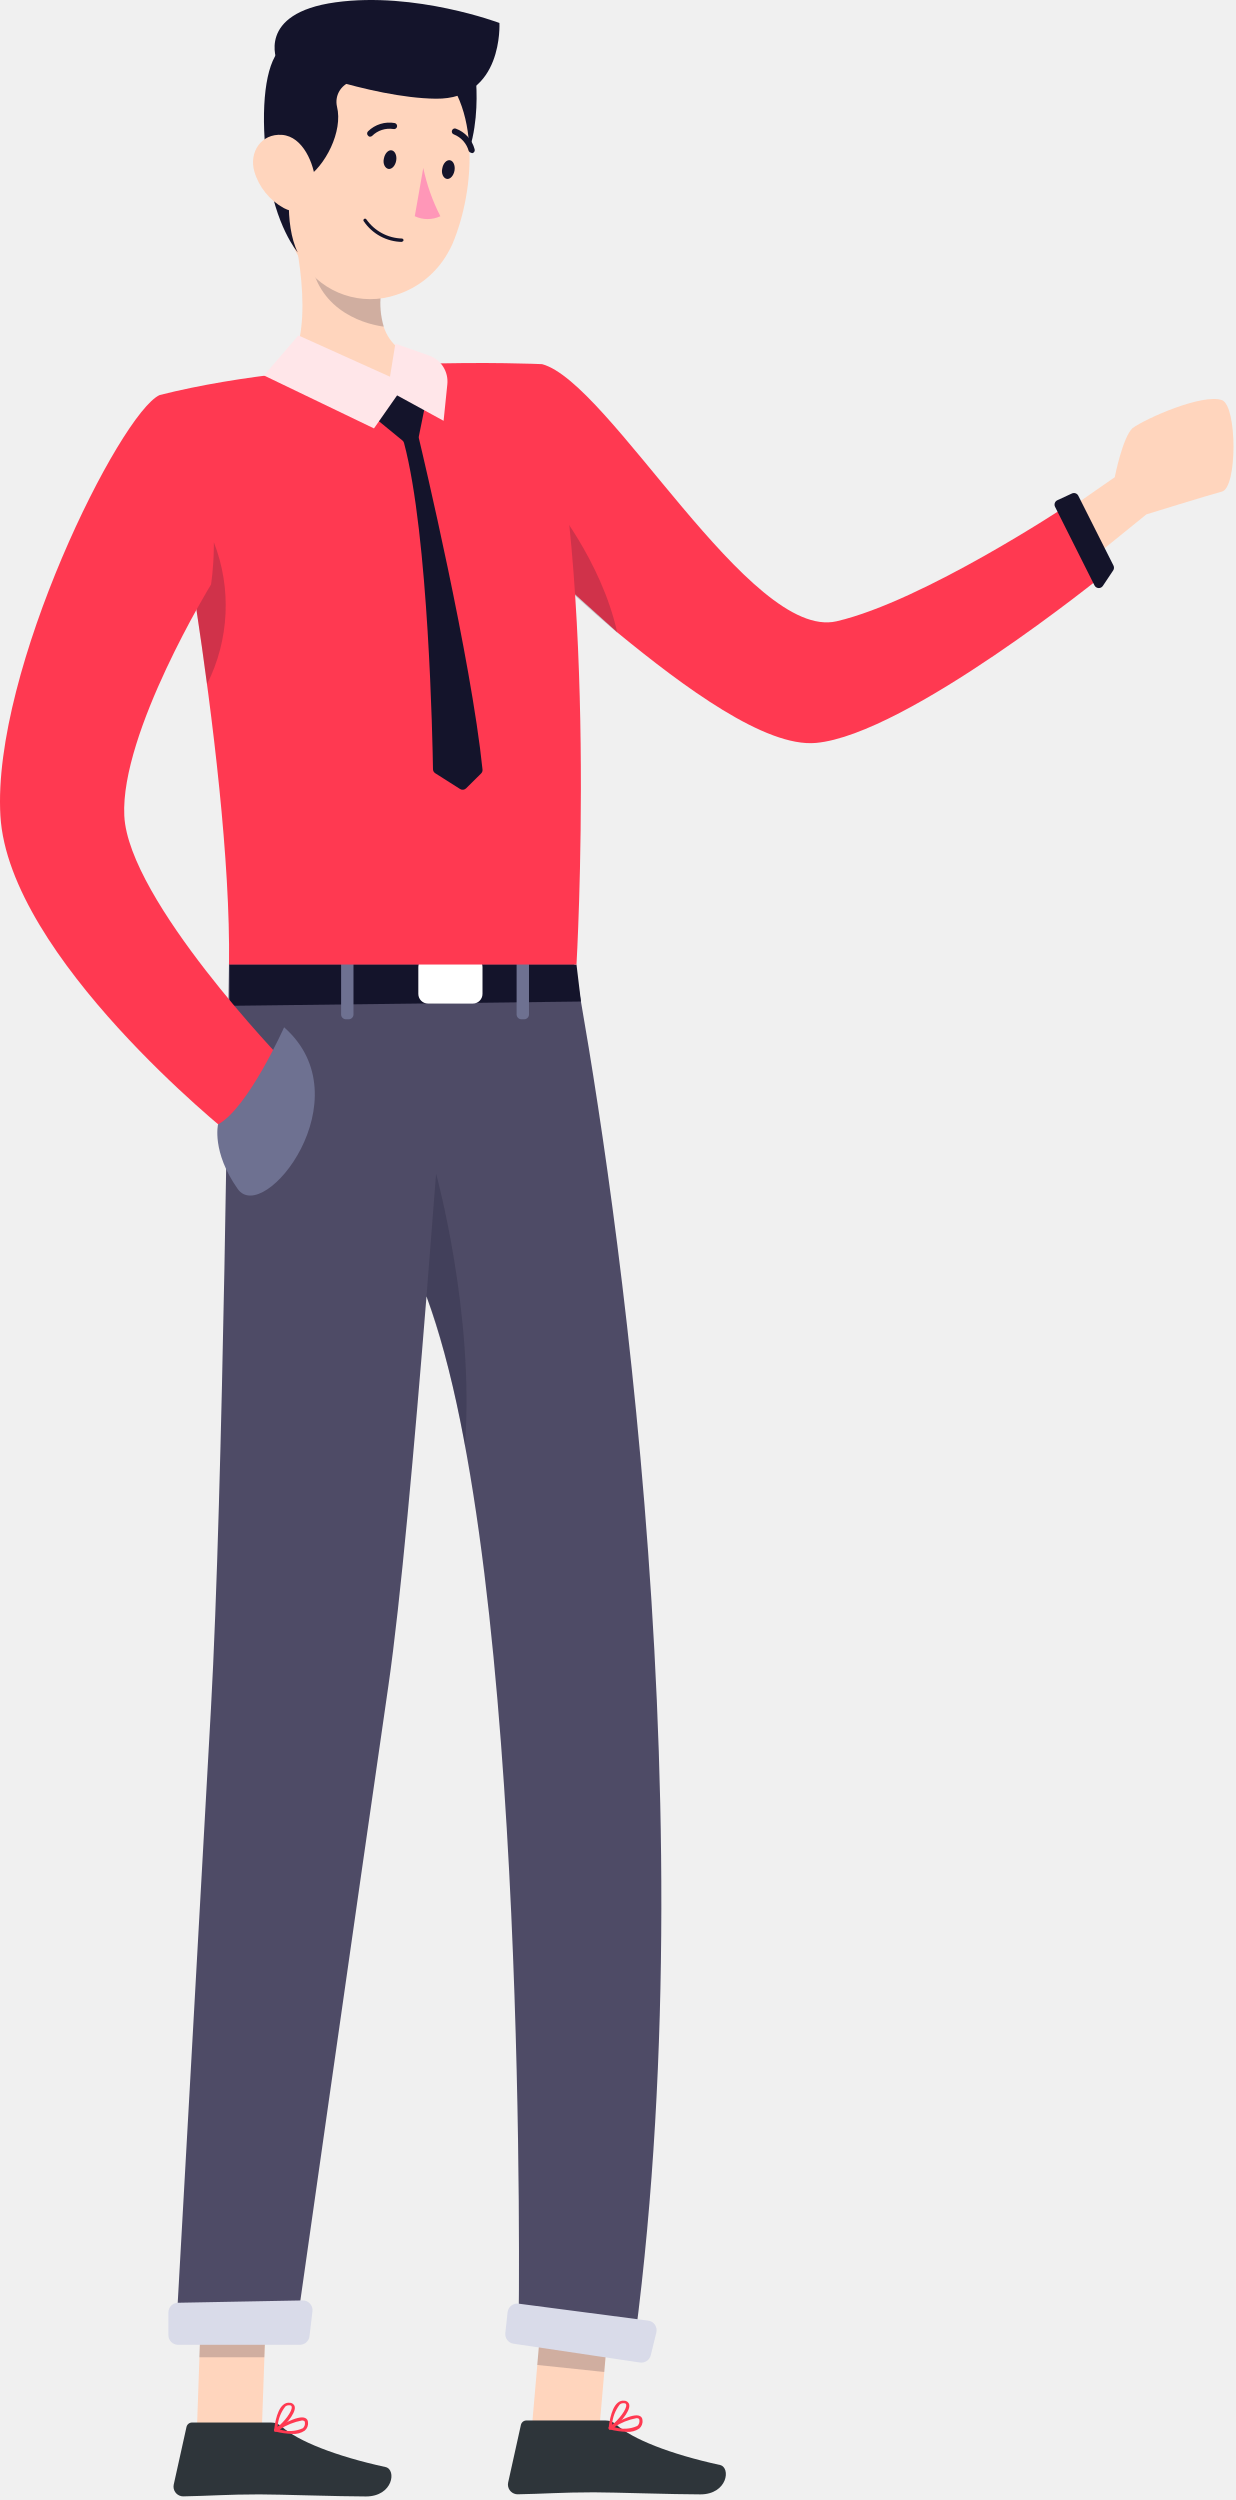
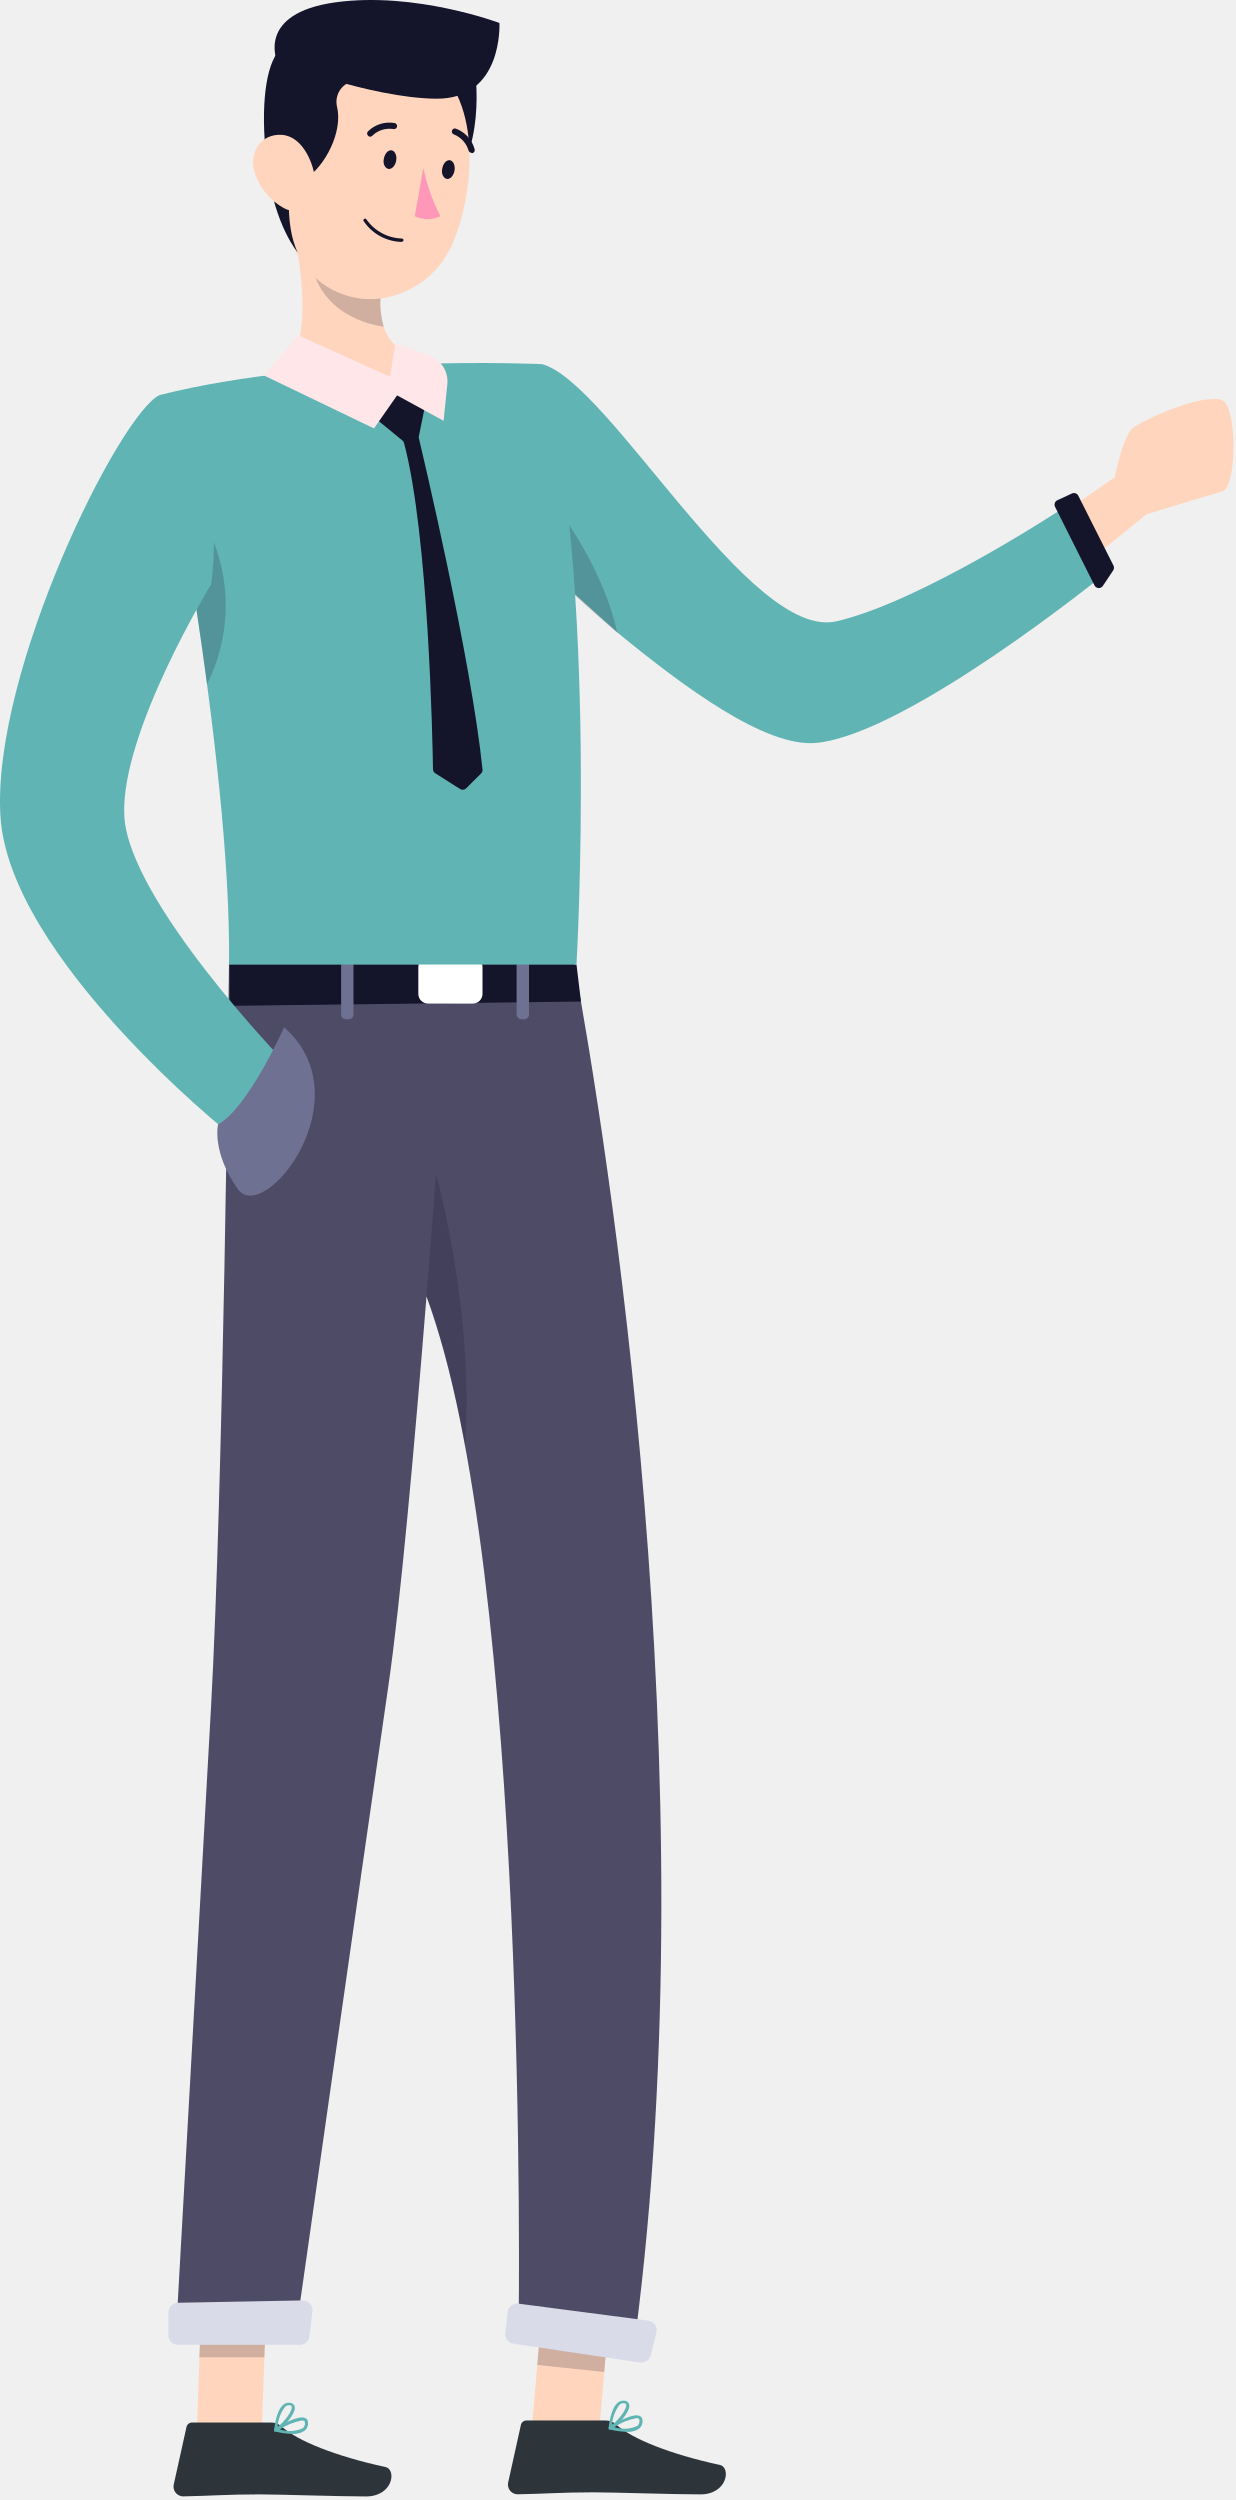
<svg xmlns="http://www.w3.org/2000/svg" width="255" height="516" fill="none">
  <path d="M213.309 110.143l16.774-11.644s1.61-8.214 3.682-10.143c2.847-2.048 14.48-7.18 18.48-5.762 3.139 1.342 3.126 18.01 0 18.854-3.127.845-15.633 4.723-15.633 4.723l-17.899 14.49-5.404-10.518z" fill="#FFD5BD" />
-   <path d="M109.185 113.842s.75.699 1.994 1.943c2.933 2.864 9.513 8.643 16.332 14.831 13.637 11.183 30.463 23.679 40.913 22.724 18.752-1.705 59.665-34.93 59.665-34.93l-7.706-14.149s-29.798 19.809-47.698 23.969c-17.899 4.159-46.879-49.335-60.79-53.068l-2.71 38.68z" fill="#FF3951" />
+   <path d="M109.185 113.842s.75.699 1.994 1.943c2.933 2.864 9.513 8.643 16.332 14.831 13.637 11.183 30.463 23.679 40.913 22.724 18.752-1.705 59.665-34.93 59.665-34.93l-7.706-14.149s-29.798 19.809-47.698 23.969c-17.899 4.159-46.879-49.335-60.79-53.068l-2.71 38.68z" fill="#61b4b4" />
  <path d="M218.235 103.248a1 1 0 00-.474 1.356l8.141 16.224a1 1 0 001.726.106l2.132-3.199a.998.998 0 00.061-1.004l-7.263-14.419a1 1 0 00-1.313-.457l-3.01 1.393z" fill="#14142A" />
  <path opacity=".2" d="M111.128 115.785a324.561 324.561 0 0016.28 14.831c-3.307-15.104-13.825-27.565-13.825-27.565l-2.455 12.734z" fill="#14142B" />
  <path d="M109.645 502.568l13.826 1.449 2.591-29.816-13.825-1.466-2.592 29.833zm-69.007-1.006h13.4l1.108-31.043H41.728l-1.09 31.043z" fill="#FFD5BD" />
  <path d="M55.913 500.01h-16.28c-.546 0-1.023.375-1.143.921l-2.642 11.933a2.015 2.015 0 001.603 2.353c.119.017.238.034.358.034 5.267-.086 9.103-.41 15.717-.41 4.074 0 16.365.427 21.99.427 5.626 0 6.36-5.558 4.058-6.069-10.33-2.25-18.104-5.37-21.411-8.336a3.225 3.225 0 00-2.25-.853z" fill="#2E353A" />
-   <path d="M60.328 502.363a4.053 4.053 0 002.574-.682c.494-.426.75-1.057.665-1.705a.936.936 0 00-.546-.886c-1.483-.767-5.813 1.892-6.29 2.199a.266.266 0 00-.154.307.33.33 0 00.239.273 16.19 16.19 0 003.512.494zm1.994-2.779a.681.681 0 01.41.086c.084 0 .187.119.204.375.051.426-.102.852-.426 1.142a6.504 6.504 0 01-4.773.238 12.798 12.798 0 014.585-1.841z" fill="#FF3951" />
-   <path d="M56.901 501.885h.154c1.38-.75 4.057-3.699 3.784-5.114a1.04 1.04 0 00-1.023-.835 1.688 1.688 0 00-1.347.409c-1.55 1.261-1.875 5.114-1.892 5.302 0 .119.051.221.154.289a.287.287 0 00.17-.051zm2.694-5.438h.153c.41 0 .443.239.46.324.17.87-1.534 3.103-2.915 4.143a7.517 7.517 0 011.586-4.194 1.07 1.07 0 01.716-.273z" fill="#FF3951" />
+   <path d="M60.328 502.363a4.053 4.053 0 002.574-.682c.494-.426.75-1.057.665-1.705a.936.936 0 00-.546-.886c-1.483-.767-5.813 1.892-6.29 2.199a.266.266 0 00-.154.307.33.33 0 00.239.273 16.19 16.19 0 003.512.494zm1.994-2.779a.681.681 0 01.41.086c.084 0 .187.119.204.375.051.426-.102.852-.426 1.142a6.504 6.504 0 01-4.773.238 12.798 12.798 0 014.585-1.841z" fill="#61b4b4" />
+   <path d="M56.901 501.885h.154c1.38-.75 4.057-3.699 3.784-5.114a1.04 1.04 0 00-1.023-.835 1.688 1.688 0 00-1.347.409c-1.55 1.261-1.875 5.114-1.892 5.302 0 .119.051.221.154.289a.287.287 0 00.17-.051zm2.694-5.438h.153c.41 0 .443.239.46.324.17.87-1.534 3.103-2.915 4.143a7.517 7.517 0 011.586-4.194 1.07 1.07 0 01.716-.273z" fill="#61b4b4" />
  <path d="M124.937 499.584h-16.28c-.546 0-1.023.375-1.143.92l-2.642 11.933a2.015 2.015 0 001.602 2.353c.12.017.239.034.358.034 5.268-.085 9.104-.409 15.718-.409 4.074 0 16.365.426 21.991.426 5.625 0 6.358-5.557 4.057-6.069-10.331-2.25-18.104-5.37-21.411-8.336a3.23 3.23 0 00-2.25-.852z" fill="#2E353A" />
-   <path d="M129.369 501.937a4.053 4.053 0 002.574-.682c.494-.426.75-1.057.665-1.705a.936.936 0 00-.546-.886c-1.483-.767-5.813 1.892-6.29 2.199a.265.265 0 00-.153.307.33.33 0 00.238.273c1.142.289 2.319.46 3.512.494zm1.994-2.83a.69.69 0 01.41.085c.085 0 .187.12.204.375.051.427-.102.853-.426 1.143a6.504 6.504 0 01-4.773.238 12.8 12.8 0 014.585-1.841z" fill="#FF3951" />
-   <path d="M125.942 501.459h.154c1.381-.75 4.057-3.699 3.784-5.114a1.04 1.04 0 00-1.023-.835 1.687 1.687 0 00-1.346.409c-1.552 1.261-1.875 5.114-1.892 5.302 0 .119.051.221.153.289a.287.287 0 00.17-.051zm2.694-5.438h.153c.409 0 .443.239.461.324.17.87-1.535 3.103-2.916 4.143a7.52 7.52 0 011.586-4.194c.187-.17.443-.273.716-.273z" fill="#FF3951" />
+   <path d="M129.369 501.937a4.053 4.053 0 002.574-.682c.494-.426.75-1.057.665-1.705a.936.936 0 00-.546-.886c-1.483-.767-5.813 1.892-6.29 2.199a.265.265 0 00-.153.307.33.33 0 00.238.273c1.142.289 2.319.46 3.512.494zm1.994-2.83a.69.69 0 01.41.085c.085 0 .187.12.204.375.051.427-.102.853-.426 1.143a6.504 6.504 0 01-4.773.238 12.8 12.8 0 014.585-1.841z" fill="#61b4b4" />
+   <path d="M125.942 501.459h.154c1.381-.75 4.057-3.699 3.784-5.114a1.04 1.04 0 00-1.023-.835 1.687 1.687 0 00-1.346.409c-1.552 1.261-1.875 5.114-1.892 5.302 0 .119.051.221.153.289a.287.287 0 00.17-.051zm2.694-5.438h.153c.409 0 .443.239.461.324.17.87-1.535 3.103-2.916 4.143a7.52 7.52 0 011.586-4.194c.187-.17.443-.273.716-.273z" fill="#61b4b4" />
  <path opacity=".2" d="M112.237 472.735l13.825 1.466-1.347 15.377-13.825-1.449 1.347-15.394zm-70.507-2.199h13.416l-.58 16.007H41.15l.58-16.007z" fill="#14142B" />
  <path d="M47.27 198.225h71.121c6.818 36.924 27.923 167.607 12.734 284.056l-24.071-2.983s2.233-154.583-19.024-211.725c-2.455 30.582-5.353 63.074-7.876 80.428-6.188 42.618-19.434 135.763-19.434 135.763H36.206s5.012-89.156 7.33-131.041c2.54-45.465 3.632-145.122 3.734-154.498z" fill="#4E4B66" />
  <path opacity=".2" d="M88.03 267.573a191.429 191.429 0 017.944 30.77c1.994-27.276-5.967-56.085-5.967-56.085l-1.978 25.315z" fill="#14142B" />
  <path d="M134.32 486.119a2 2 0 01-2.237 1.503l-26.092-3.881a2 2 0 01-1.694-2.196l.472-4.308a2 2 0 012.248-1.765l26.768 3.502a2 2 0 011.683 2.459l-1.148 4.686zm-70.442-3.914a2 2 0 01-1.986 1.764H36.757a2 2 0 01-2-2v-4.68a2 2 0 011.963-2l25.747-.482a2 2 0 012.023 2.235l-.612 5.163z" fill="#D9DBE9" />
  <path d="M118.987 199.077H47.389v8.524l72.519-.886-.921-7.638z" fill="#14142B" />
  <path d="M71.403 195.242h.557a1 1 0 011 1v13.138a1 1 0 01-1 1h-.557a1 1 0 01-1-1v-13.138a1 1 0 011-1zm36.225 0h.557a1 1 0 011 1v13.138a1 1 0 01-1 1h-.557a1 1 0 01-1-1v-13.138a1 1 0 011-1z" fill="#6E7191" />
  <path d="M88.342 197.594h9.246a2 2 0 012 2v5.547a2 2 0 01-2 2h-9.246a2 2 0 01-2-2v-5.547a2 2 0 012-2z" fill="#fff" />
-   <path d="M111.895 75.162s-45.243-2.13-78.945 6.376c0 0 14.882 74.922 14.32 117.54h71.717s4.654-79.934-7.092-123.916z" fill="#FF3951" />
+   <path d="M111.895 75.162s-45.243-2.13-78.945 6.376c0 0 14.882 74.922 14.32 117.54h71.717s4.654-79.934-7.092-123.916z" fill="#61b4b4" />
  <path d="M87.151 80.84a1 1 0 01.923 1.197l-1.62 8.012a.908.908 0 00.002.41c.765 3.212 10.8 45.574 13.136 68.385a.976.976 0 01-.291.798l-3.102 3.075a1 1 0 01-1.24.134l-5.125-3.254a1.003 1.003 0 01-.465-.832c-.082-5.308-.89-48.284-5.98-67.348a.962.962 0 00-.328-.501l-8.225-6.736a1 1 0 01.325-1.724l5.854-1.9a.987.987 0 01.366-.047l5.77.332zm10.851-66.724s2.796 18.462-7.006 25.57c-9.802 7.11-9.802-27.275-9.802-27.275l16.808 1.705z" fill="#14142B" />
  <path d="M58.675 76.764c6.529 5.933 22.519 3.733 22.519 3.733s9.99-2.727 7.893-5.847c-5.882-.971-8.728-3.716-9.905-7.228a16.899 16.899 0 01-.596-6.716c.102-1.262.255-2.506.494-3.75L59.322 42.243c2.575 9.734 5.745 27.514-.647 34.52z" fill="#FFD5BD" />
  <path opacity=".2" d="M63.874 51.62c.784 11.933 10.535 15.138 15.342 15.803a16.899 16.899 0 01-.596-6.717L63.874 51.62z" fill="#14142B" />
  <path d="M62.544 54.364A16.742 16.742 0 0081.79 60.86a18.686 18.686 0 0010.655-8.677 19.9 19.9 0 00.886-1.704c4.825-11.286 6.359-31.026-5.574-38.425-8.507-5.335-19.724-2.778-25.06 5.728a18.158 18.158 0 00-2.693 7.91c-1.466 13.143-2.949 20.866 2.54 28.673z" fill="#FFD5BD" />
  <path d="M79.233 32.731c-.256 1.04.239 2.012.938 2.131.699.12 1.415-.648 1.602-1.705.188-1.056-.255-2.011-.937-2.13-.682-.12-1.398.613-1.603 1.704zm12.052 2.046c-.255 1.04.24 2.029.938 2.148.699.12 1.398-.665 1.585-1.705.188-1.04-.238-2.028-.937-2.148-.699-.119-1.415.648-1.585 1.705z" fill="#14142B" />
  <path d="M87.365 34.658a39.274 39.274 0 003.528 9.972 6.23 6.23 0 01-5.284 0l1.756-9.972z" fill="#FF97B8" />
  <path d="M76.165 28.18a.685.685 0 00.648-.136c1.142-1.142 2.761-1.654 4.364-1.415a.63.63 0 00.767-.46.63.63 0 00-.46-.767 6.288 6.288 0 00-5.524 1.704c-.238.239-.255.631-.017.87l.017.017a.73.73 0 00.205.187zm6.785 21.752a9.695 9.695 0 01-7.893-4.296.31.31 0 01.102-.443l.017-.017a.328.328 0 01.443.102 9.313 9.313 0 007.348 3.955c.17.017.306.154.323.324 0 .17-.153.324-.323.324l-.017.051zm14.217-18.428a.67.67 0 00.358.102.627.627 0 00.443-.767v-.017a6.258 6.258 0 00-3.904-4.279.605.605 0 00-.767.392c0 .017 0 .017-.017.035a.622.622 0 00.426.784 5.143 5.143 0 013.035 3.41c.085.17.238.306.426.34zm-24.77-20.507v5.88a4.387 4.387 0 00-2.846 5.115c1.278 5.114-2.421 12.342-6.53 14.916 0 0 .137-2.13-1.704-1.858-1.841.273-2.71 11.37.136 17.047 0 0-4.688-5.387-6.256-17.32-1.432-11.046-.699-19.996 2.011-23.866l15.19.086z" fill="#14142B" />
  <path d="M57.209 12.701S52.793 2.746 69.26.478c16.467-2.267 33.821 4.262 33.821 4.262s.853 15.786-13.109 15.632c-13.603-.153-32.764-7.67-32.764-7.67z" fill="#14142B" />
  <path d="M52.503 35.425a12.702 12.702 0 006.069 7.518c3.904 2.096 6.819-1.177 6.546-5.353-.273-3.733-2.574-9.427-6.904-9.751-4.33-.324-6.87 3.631-5.71 7.586z" fill="#FFD5BD" />
  <path d="M61.59 69.23l18.905 8.523 1.108-6.819 6.938 2.438a5.68 5.68 0 013.784 5.984l-.767 7.5-9.597-5.25-4.773 6.819L54.48 77.497l7.108-8.267z" fill="#FFE6E9" />
  <path opacity=".2" d="M39.155 116.791a1032.31 1032.31 0 013.58 24.411 36.077 36.077 0 001.398-29.304l-4.978 4.893z" fill="#14142B" />
-   <path d="M32.95 81.537C24.802 85.287-1.673 138.39.083 168.375c1.705 29.219 47.306 65.649 47.306 65.649s9.87-8.012 11.251-14.899c0 0-32.134-33.293-32.986-50.75-.835-17.149 17.9-47.732 17.9-47.732s2.13-12.785-1.705-23.865c-3.836-11.081-8.899-15.24-8.899-15.24z" fill="#FF3951" />
+   <path d="M32.95 81.537C24.802 85.287-1.673 138.39.083 168.375c1.705 29.219 47.306 65.649 47.306 65.649s9.87-8.012 11.251-14.899c0 0-32.134-33.293-32.986-50.75-.835-17.149 17.9-47.732 17.9-47.732s2.13-12.785-1.705-23.865c-3.836-11.081-8.899-15.24-8.899-15.24z" fill="#61b4b4" />
  <path d="M58.64 212.033s-7.432 16.673-13.637 20.048c0 0-1.347 5.642 4.057 13.314 5.404 7.671 26.236-18.701 9.58-33.362z" fill="#6E7191" />
</svg>
